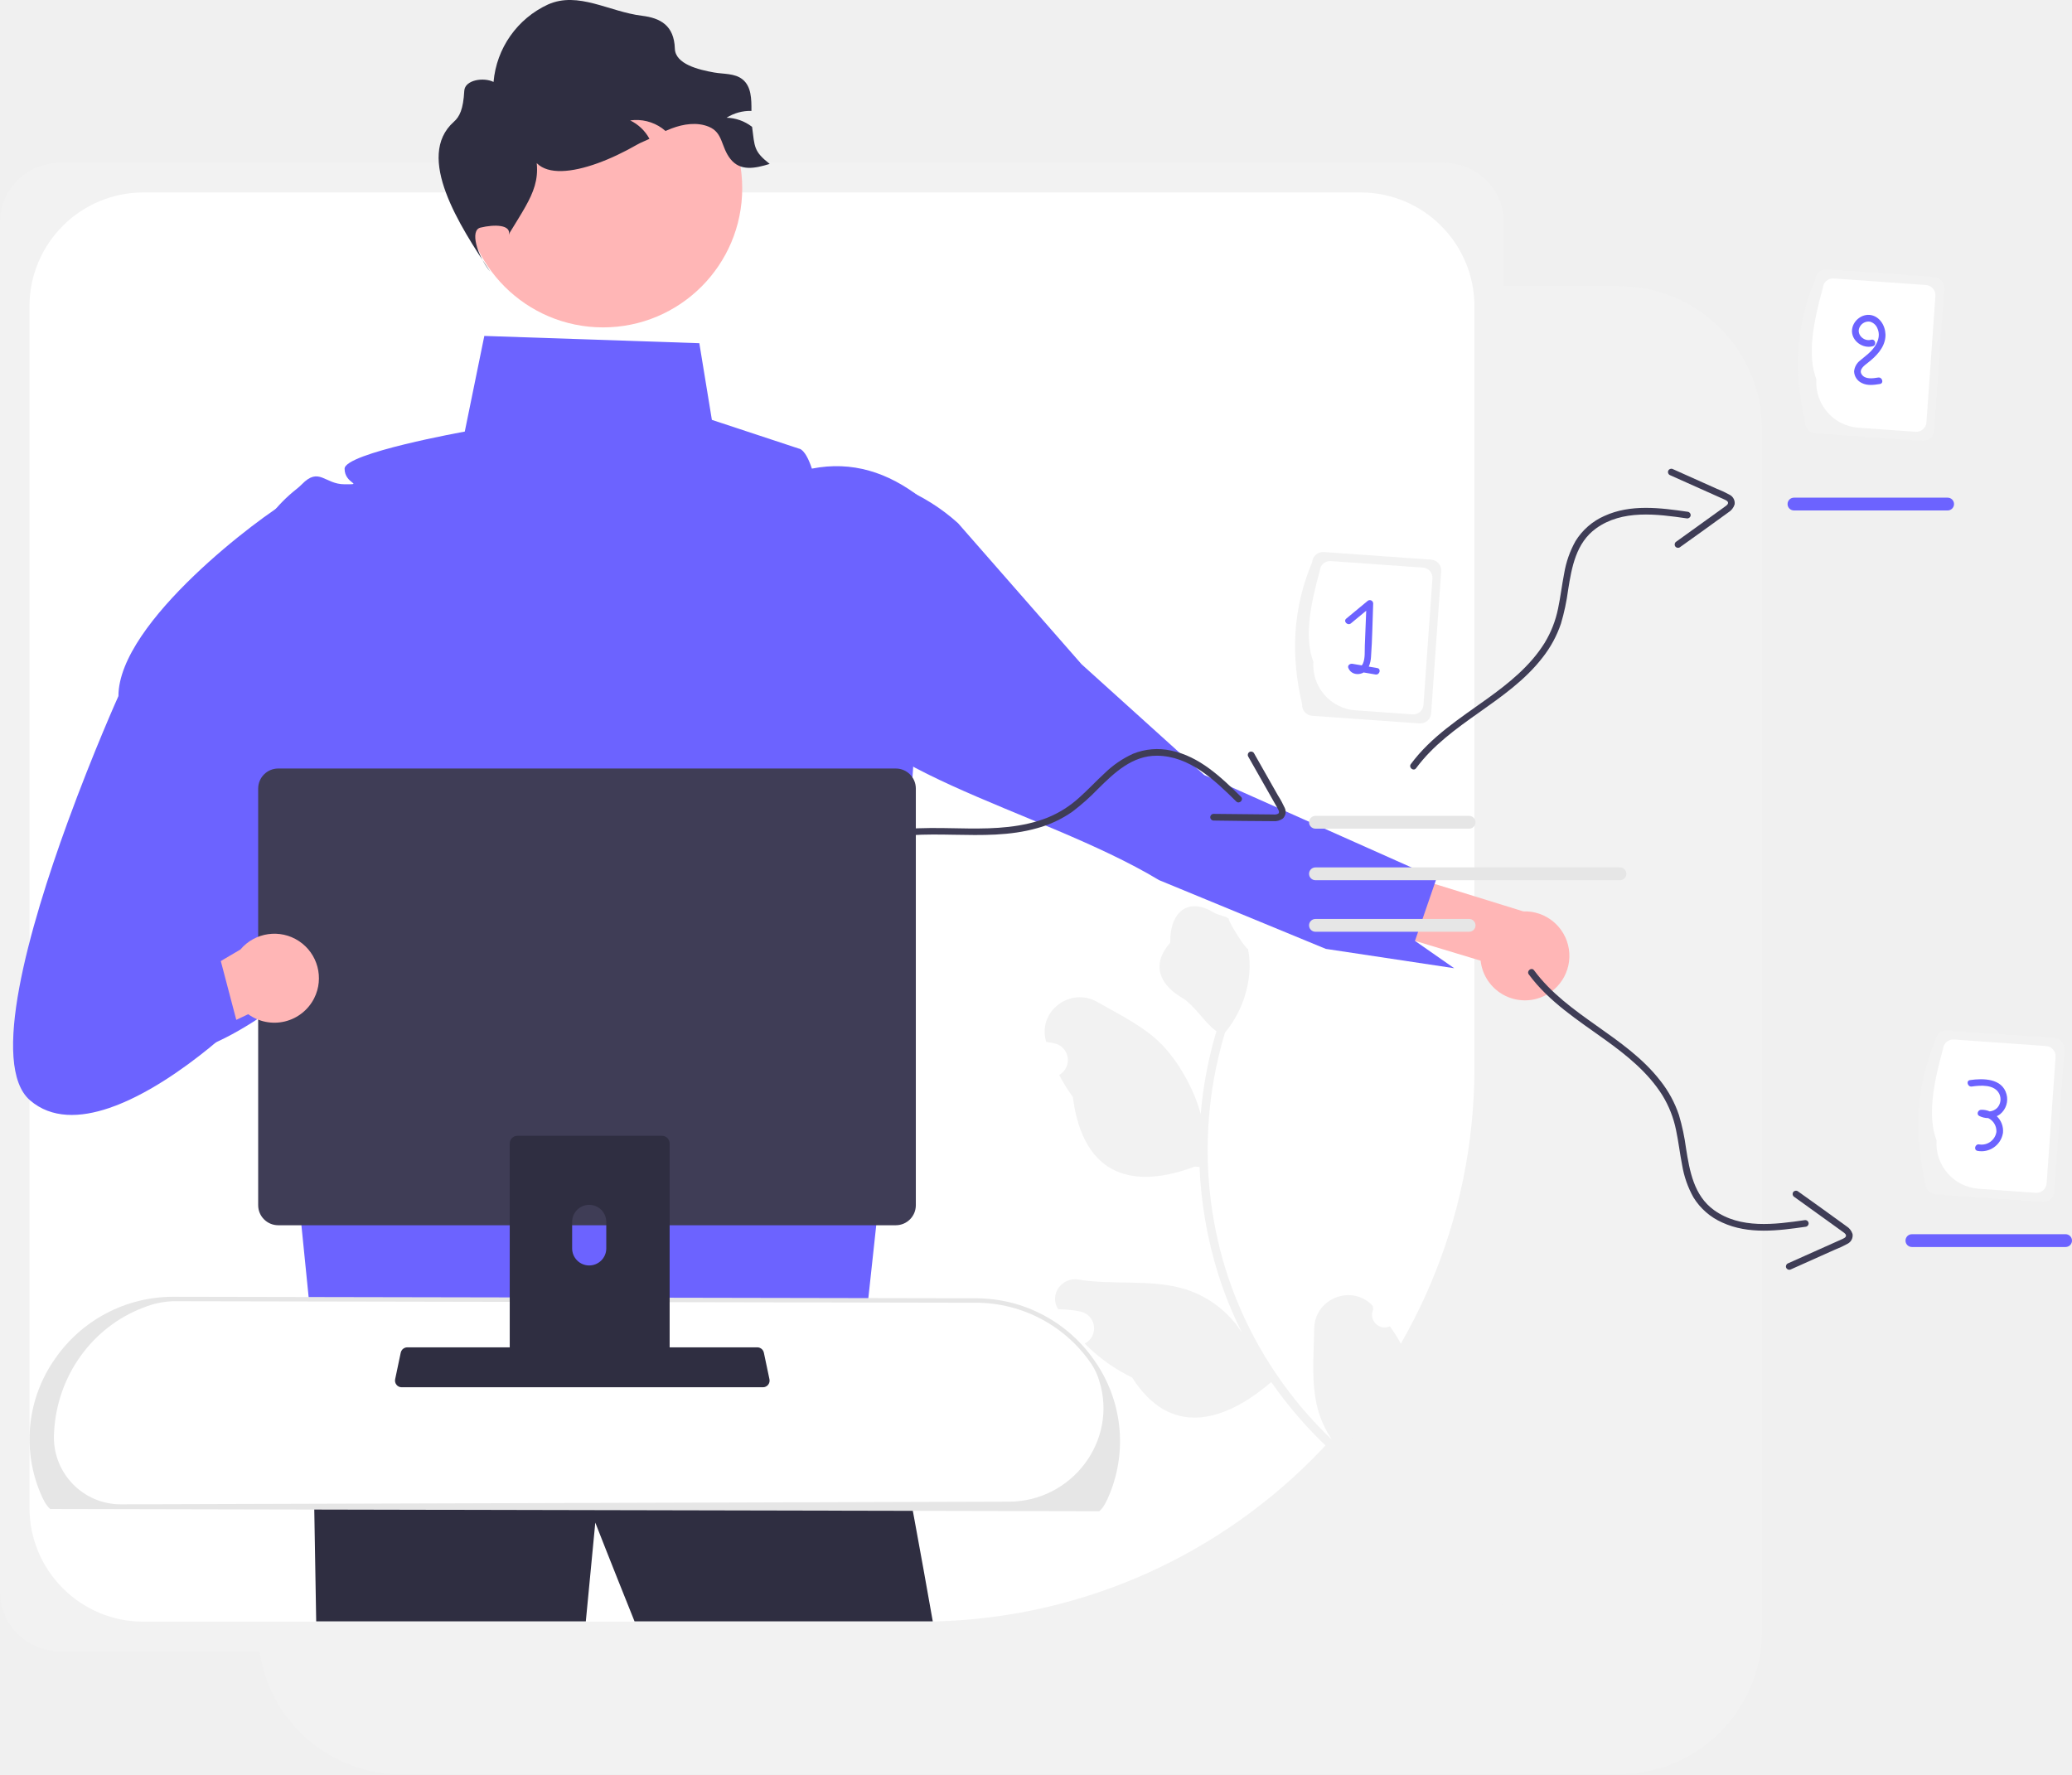
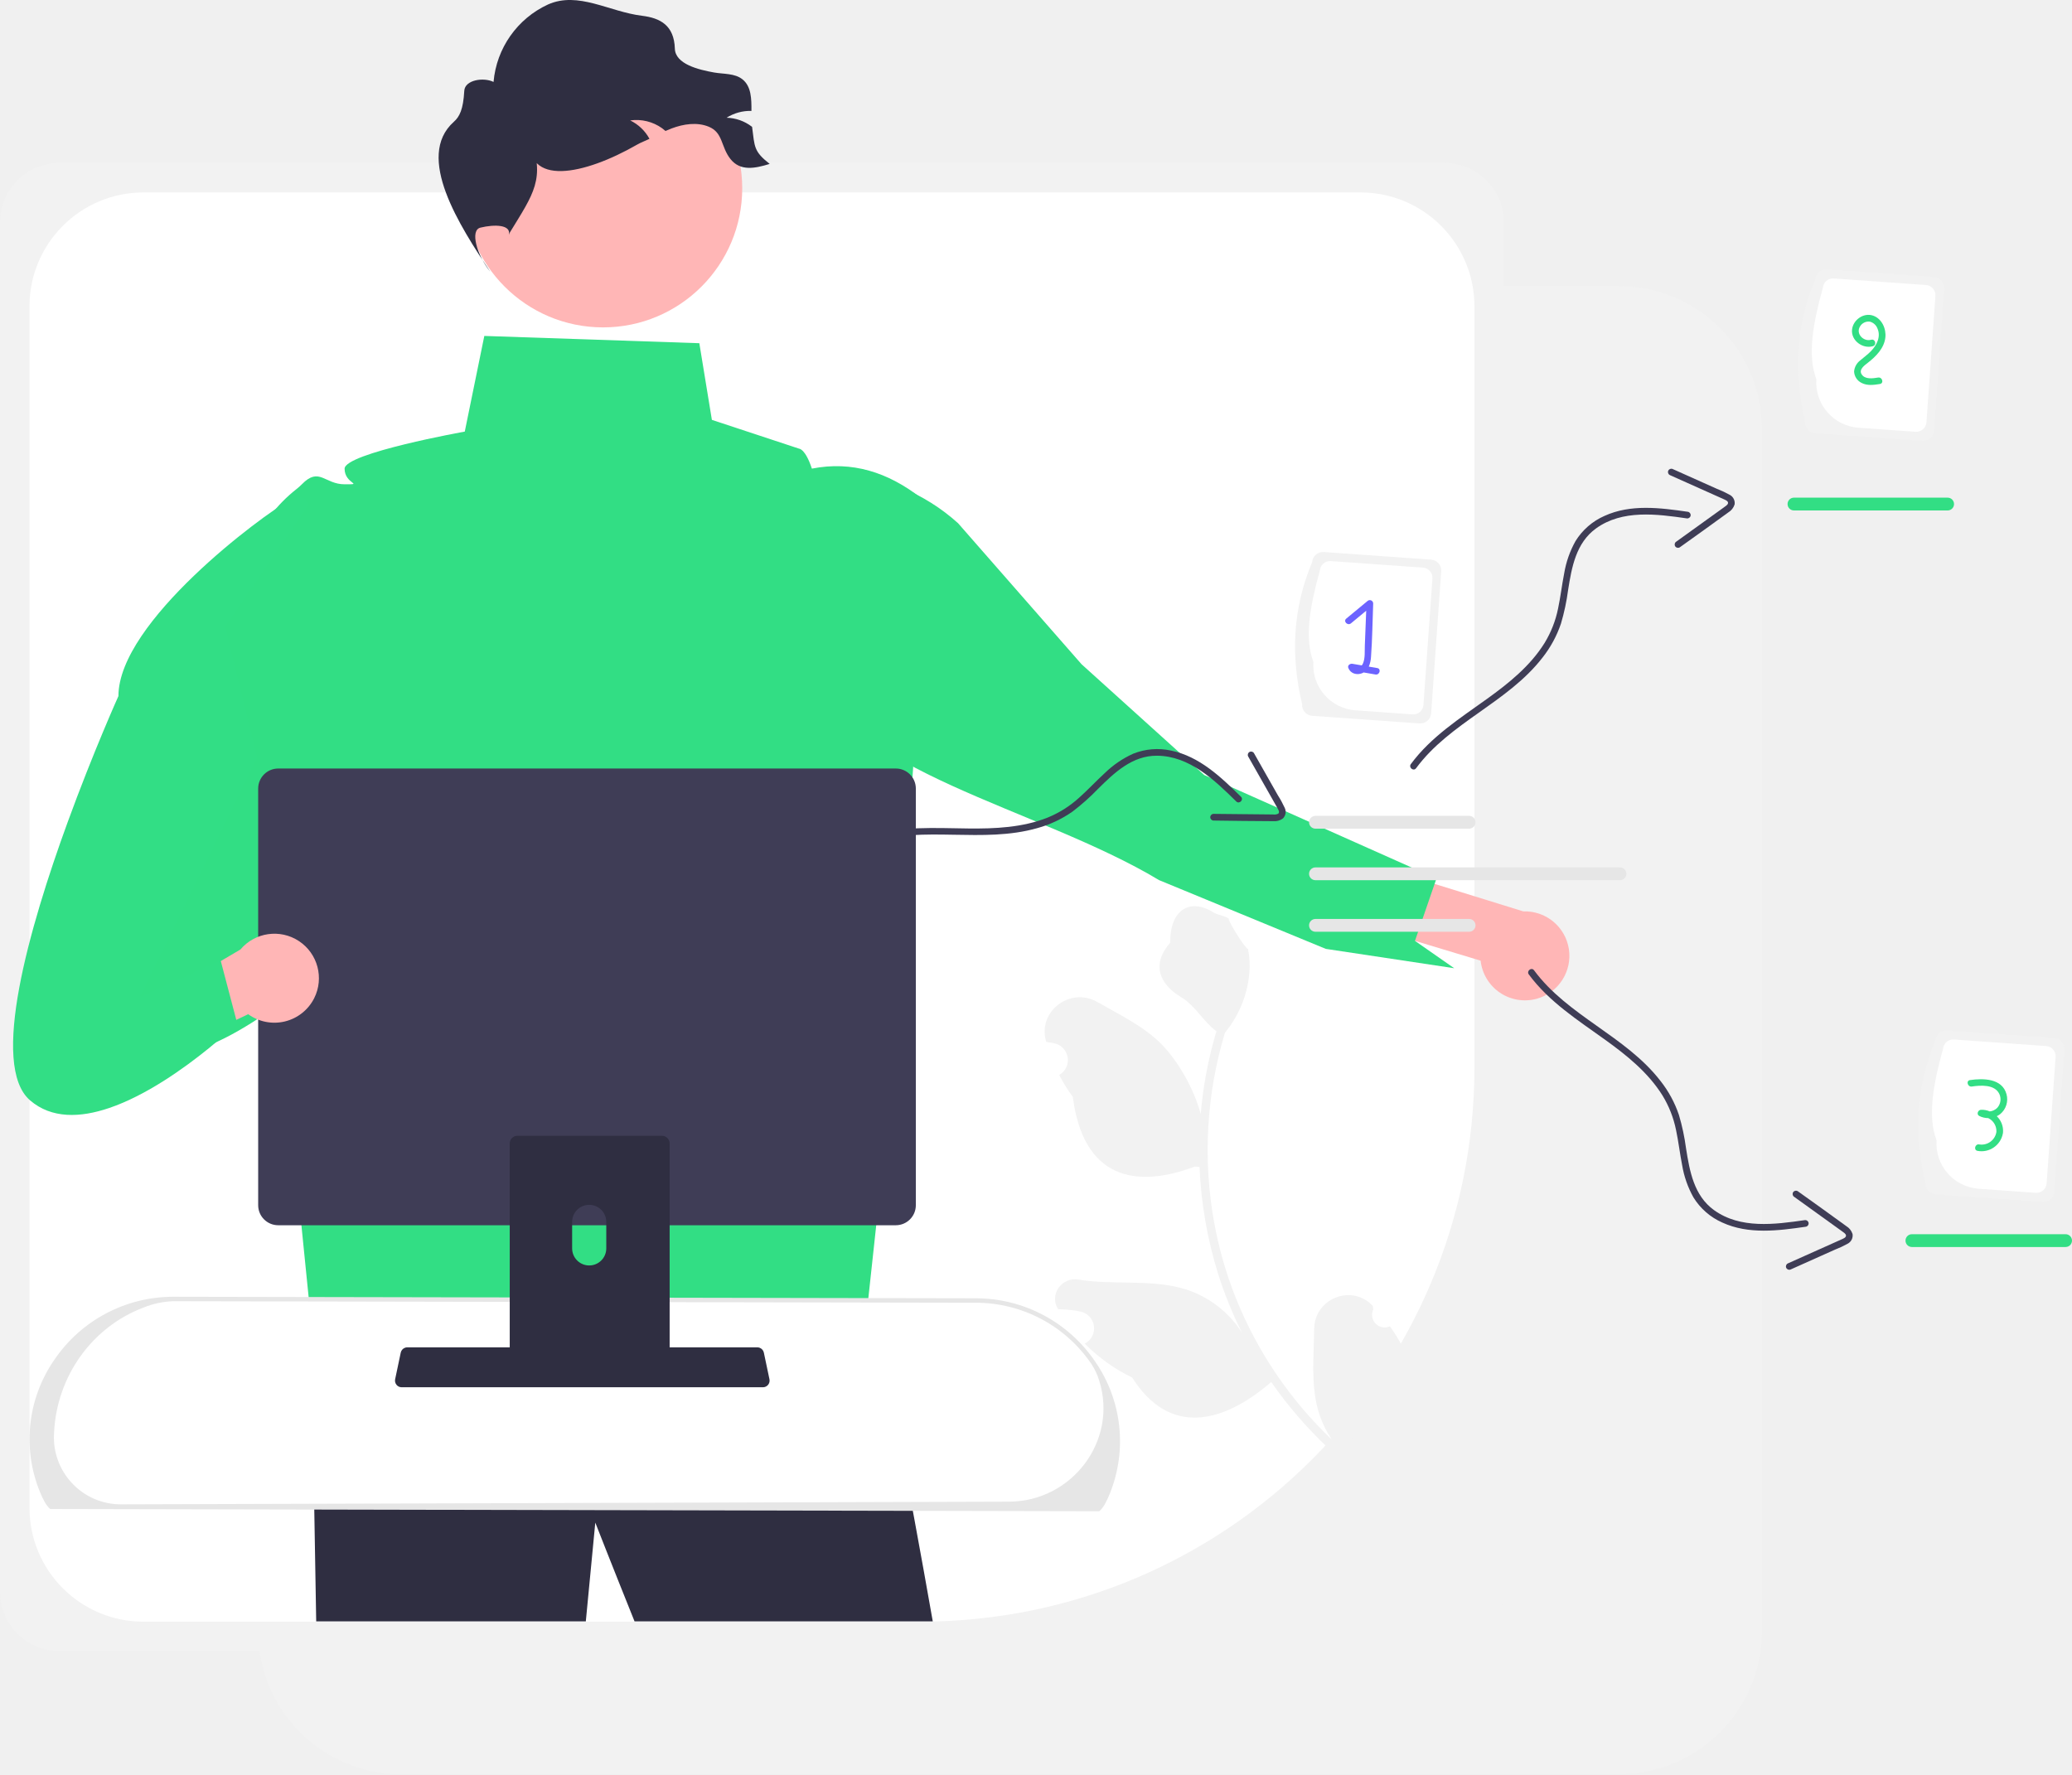
<svg xmlns="http://www.w3.org/2000/svg" data-name="Layer 1" width="930.986" height="797.335" viewBox="0 0 930.986 797.335">
  <path d="M861.776,179.892h-63.256v539.294A64.432,64.432,0,0,1,734.088,783.619H250.469v.617a64.432,64.432,0,0,0,64.432,64.432h546.875a64.432,64.432,0,0,0,64.432-64.432V244.325A64.432,64.432,0,0,0,861.776,179.892Z" transform="translate(-134.5071 -51.33254)" fill="#f2f2f2" />
  <rect y="73.237" width="675.74" height="668.775" rx="26.744" fill="#f2f2f2" />
  <path d="M198.94,137.82A51.182,51.182,0,0,0,147.758,189.002V728.913a51.182,51.182,0,0,0,51.182,51.182H547.969c137.534,0,249.027-111.493,249.027-249.027V189.002a51.182,51.182,0,0,0-51.182-51.182Z" transform="translate(-134.5071 -51.33254)" fill="#fff" />
  <path d="M825.034,500.156a20.028,20.028,0,0,1-25.256-17.105L704.214,454.191l1.484-28.396L818.951,460.903a20,20,0,0,1,6.083,39.253Z" transform="translate(-134.5071 -51.33254)" fill="#ffb6b6" />
-   <path d="M503.287,353.679c-9.676-8.075,4.493-48.099.672-59.7q-.343-1.053-.652-2.113a6.776,6.776,0,0,1,.274-4.532l35.918-16.895a87.253,87.253,0,0,1,25.485,16.022l55.487,63.374,55.124,49.786,24.188,10.783,80.151,35.749-.831,2.396-.007.007-8.81,25.587-0.0.014,17.624,12.286-57.699-8.692-38.16-15.741L655.307,446.857C601.055,414.207,511.795,397.284,503.287,353.679Z" transform="translate(-134.5071 -51.33254)" fill="#6c63ff" />
+   <path d="M503.287,353.679c-9.676-8.075,4.493-48.099.672-59.7q-.343-1.053-.652-2.113a6.776,6.776,0,0,1,.274-4.532l35.918-16.895a87.253,87.253,0,0,1,25.485,16.022l55.487,63.374,55.124,49.786,24.188,10.783,80.151,35.749-.831,2.396-.007.007-8.81,25.587-0.0.014,17.624,12.286-57.699-8.692-38.16-15.741L655.307,446.857C601.055,414.207,511.795,397.284,503.287,353.679Z" transform="translate(-134.5071 -51.33254)" fill="#32DE84" />
  <path d="M759.017,647.369a5.675,5.675,0,0,1-7.476-7.6c-.079-.581-.135-.998-.214-1.58q-.14-.144-.281-.287c-9.484-9.62-25.887-2.953-26.054,10.554-.148,11.989-1.456,24.462,1.562,35.866A45.082,45.082,0,0,0,733.056,698.42a180.744,180.744,0,0,1-43.188-63.565,174.451,174.451,0,0,1-6.235-18.468q-2.124-7.709-3.561-15.572a182.839,182.839,0,0,1,4.829-85.419,48.659,48.659,0,0,0,10.974-27.017,37.117,37.117,0,0,0-.64-10.671c-.866.486-8.982-12.426-8.634-13.557-2.049-1.423-4.716-1.47-6.864-2.8-10.684-6.611-19.564-1.15-19.432,13.599-8.485,9.63-5.02,18.574,4.938,24.521,6.335,3.783,9.859,10.925,15.84,15.297-.183.63-.386,1.251-.569,1.881a184.019,184.019,0,0,0-6.509,35.39c-3.017-11.63-10.45-24.12-17.457-31.283-7.981-8.163-18.89-13.359-28.98-19.137-12.119-6.941-26.838,4.107-23.091,17.56q.054.195.11.39,1.83.244,3.638.616a7.697,7.697,0,0,1,2.33,14.157l-.137.081a76.587,76.587,0,0,0,6.134,9.878c4.725,36.672,28.125,41.34,54.83,31.269.705.065,1.395.137,2.094.188a187.83,187.83,0,0,0,8.315,47.927,178.15,178.15,0,0,0,10.82,26.652l-.171-.297a47.075,47.075,0,0,0-25.029-19.253c-15.258-4.829-32.868-1.802-48.29-4.419-7.424-1.26-13.173,6.517-9.363,13.011q.091.156.183.311a51.712,51.712,0,0,1,6.421.437q1.83.244,3.638.616A7.697,7.697,0,0,1,622.331,654.901l-.137.081c-.099.057-.183.108-.282.165a76.654,76.654,0,0,0,21.301,15.249c16.998,26.854,41.176,20.359,62.473,2.019l.015-.006A187.772,187.772,0,0,0,731.109,701.897l41.827-16.763c-.036-.525-.094-1.059-.145-1.578a51.201,51.201,0,0,1-11.85,3.949c1.577-5.052,3.142-10.133,4.72-15.185a2.804,2.804,0,0,0,.105-.303c.793-2.58,1.607-5.151,2.4-7.73l-0-.003a74.995,74.995,0,0,0-9.146-16.916Z" transform="translate(-134.5071 -51.33254)" fill="#f2f2f2" />
  <path d="M529.118,684.179l-.48-.6C527.258,674.699,529.118,684.179,529.118,684.179Z" transform="translate(-134.5071 -51.33254)" fill="#2f2e41" />
  <path d="M553.618,779.969H419.62c-10.411-25.88-17.637-44.39-17.637-44.39s-1.755,18.13-4.259,44.39H276.581c-1.134-71.36-2.721-144.63-3.244-167.9l232.525,5.18,23.128,29.33c.079.49.158,1.03.256,1.64C530.184,654.179,542.773,718.149,553.618,779.969Z" transform="translate(-134.5071 -51.33254)" fill="#2f2e41" />
-   <path d="M551.587,278.075l-.022-.042a6.776,6.776,0,0,0-3.367-3.045c-14.712-11.415-30.821-16.619-48.899-13.06-2.96-8.96-5.72-8.96-5.72-8.96l-39.21-12.95-5.64-34.45-96.61-3.27-8.78,42.99s-54,9.68-54,16.68,9,7,0,7-11.41-8-19.2,0a25.425,25.425,0,0,1-2.11,1.9c-.09.08-.19.15-.28.23a66.713,66.713,0,0,0-25.15,58.95l16.61,165.23,17.73,176.31,242.64,10.1,16.25-150.03,16.529-249.623A6.834,6.834,0,0,0,551.587,278.075Z" transform="translate(-134.5071 -51.33254)" fill="#6c63ff" />
+   <path d="M551.587,278.075l-.022-.042a6.776,6.776,0,0,0-3.367-3.045c-14.712-11.415-30.821-16.619-48.899-13.06-2.96-8.96-5.72-8.96-5.72-8.96l-39.21-12.95-5.64-34.45-96.61-3.27-8.78,42.99s-54,9.68-54,16.68,9,7,0,7-11.41-8-19.2,0a25.425,25.425,0,0,1-2.11,1.9c-.09.08-.19.15-.28.23a66.713,66.713,0,0,0-25.15,58.95l16.61,165.23,17.73,176.31,242.64,10.1,16.25-150.03,16.529-249.623A6.834,6.834,0,0,0,551.587,278.075Z" transform="translate(-134.5071 -51.33254)" fill="#32DE84" />
  <path d="M153.275,721.164c1.385,3.485,2.783,6.039,4.194,7.302l470.58,1c1.41-1.263,2.808-3.816,4.194-7.302,16.459-41.407-14.59-86.307-59.148-86.392L212.448,635.088C167.95,635.003,136.839,679.814,153.275,721.164Z" transform="translate(-134.5071 -51.33254)" fill="#fff" />
  <path d="M628.431,730.466l-.383-.001-470.961-1.001-.284-.254c-1.467-1.313-2.924-3.824-4.456-7.677h0a62.609,62.609,0,0,1,6.596-59.154,64.504,64.504,0,0,1,53.383-28.291h.124l360.648.685a64.75,64.75,0,0,1,53.523,28.494,62.848,62.848,0,0,1,6.552,59.267c-1.532,3.853-2.99,6.363-4.456,7.677Zm-439.521-3.094,399.013-1.209c28.165-.085,48.883-27.273,40.537-54.173a28.739,28.739,0,0,0-3.496-7.601A62.753,62.753,0,0,0,573.093,636.773l-360.648-.685h-.12a38.664,38.664,0,0,0-13.337,2.851c-23.296,8.815-38.873,30.974-40.169,55.847q-.025.475-.049.951a30.086,30.086,0,0,0,28.497,31.595q.821.042,1.642.04Z" transform="translate(-134.5071 -51.33254)" fill="#e6e6e6" />
  <path d="M719.568,367.792c-5.154-21.646-4.294-42.966,4.531-63.854a4.892,4.892,0,0,1,5.221-4.529l48.224,3.422a4.892,4.892,0,0,1,4.529,5.221l-4.531,63.854a4.892,4.892,0,0,1-5.221,4.529l-48.224-3.422A4.892,4.892,0,0,1,719.568,367.792Z" transform="translate(-134.5071 -51.33254)" fill="#f2f2f2" />
  <path d="M724.636,348.768c-4.125-10.667-1.487-25.337,2.913-41.051a4.582,4.582,0,0,1,4.889-4.241l41.444,2.941a4.582,4.582,0,0,1,4.242,4.889L774.092,368.127a4.582,4.582,0,0,1-4.889,4.241l-25.674-1.822A20.41,20.41,0,0,1,724.636,348.768Z" transform="translate(-134.5071 -51.33254)" fill="#fff" />
  <path d="M753.329,351.552q-1.899-.326-3.798-.653a12.753,12.753,0,0,0,.994-4.338c.599-7.992.66-16.06.979-24.068a1.519,1.519,0,0,0-2.561-1.061q-4.769,3.95-9.538,7.9c-1.488,1.233.644,3.345,2.121,2.121q3.423-2.835,6.846-5.67-.314,7.871-.628,15.741c-.1,2.518.206,5.576-.825,7.944a3.827,3.827,0,0,1-.547.887q-2.102-.361-4.205-.722c-1.008-.173-2.289.668-1.845,1.845.965,2.559,3.809,3.368,6.247,2.381a5.076,5.076,0,0,0,.622-.333l5.339.917C754.42,354.769,755.231,351.879,753.329,351.552Z" transform="translate(-134.5071 -51.33254)" fill="#6c63ff" />
  <path d="M999.568,582.792c-5.154-21.646-4.294-42.966,4.531-63.854a4.892,4.892,0,0,1,5.221-4.529l48.224,3.422a4.892,4.892,0,0,1,4.529,5.221l-4.531,63.854a4.892,4.892,0,0,1-5.221,4.529l-48.224-3.422A4.892,4.892,0,0,1,999.568,582.792Z" transform="translate(-134.5071 -51.33254)" fill="#f2f2f2" />
  <path d="M1004.636,563.768c-4.125-10.667-1.487-25.337,2.913-41.051a4.582,4.582,0,0,1,4.889-4.241l41.444,2.941a4.582,4.582,0,0,1,4.242,4.889L1054.092,583.127a4.582,4.582,0,0,1-4.889,4.241l-25.674-1.822A20.41,20.41,0,0,1,1004.636,563.768Z" transform="translate(-134.5071 -51.33254)" fill="#fff" />
-   <path d="M1031.691,552.935a8.447,8.447,0,0,0,1.555-.943,8.607,8.607,0,0,0,2.815-8.952c-1.945-7.144-10.49-7.188-16.39-6.328-1.903.277-1.094,3.168.798,2.893,3.976-.579,10.218-1.048,12.354,3.295a5.706,5.706,0,0,1-.913,6.285,5.554,5.554,0,0,1-3.376,1.605,8.923,8.923,0,0,0-3.928-.733c-1.39.066-2.165,2.087-.757,2.795a9.012,9.012,0,0,0,4.01.945,6.5,6.5,0,0,1,3.667,6.198,6.723,6.723,0,0,1-7.655,5.639l-.037-.006c-1.885-.379-2.692,2.512-.798,2.893a9.75,9.75,0,0,0,11.387-7.776q.039-.206.069-.414A9.111,9.111,0,0,0,1031.691,552.935Z" transform="translate(-134.5071 -51.33254)" fill="#6c63ff" />
+   <path d="M1031.691,552.935a8.447,8.447,0,0,0,1.555-.943,8.607,8.607,0,0,0,2.815-8.952c-1.945-7.144-10.49-7.188-16.39-6.328-1.903.277-1.094,3.168.798,2.893,3.976-.579,10.218-1.048,12.354,3.295a5.706,5.706,0,0,1-.913,6.285,5.554,5.554,0,0,1-3.376,1.605,8.923,8.923,0,0,0-3.928-.733c-1.39.066-2.165,2.087-.757,2.795a9.012,9.012,0,0,0,4.01.945,6.5,6.5,0,0,1,3.667,6.198,6.723,6.723,0,0,1-7.655,5.639l-.037-.006c-1.885-.379-2.692,2.512-.798,2.893a9.75,9.75,0,0,0,11.387-7.776q.039-.206.069-.414A9.111,9.111,0,0,0,1031.691,552.935Z" transform="translate(-134.5071 -51.33254)" fill="#32DE84" />
  <path d="M945.568,240.792c-5.154-21.646-4.294-42.966,4.531-63.854a4.892,4.892,0,0,1,5.221-4.529l48.224,3.422a4.892,4.892,0,0,1,4.529,5.221l-4.531,63.854a4.892,4.892,0,0,1-5.221,4.529L950.097,246.013A4.892,4.892,0,0,1,945.568,240.792Z" transform="translate(-134.5071 -51.33254)" fill="#f2f2f2" />
  <path d="M950.636,221.768c-4.125-10.667-1.487-25.337,2.913-41.051A4.582,4.582,0,0,1,958.438,176.476l41.444,2.941a4.582,4.582,0,0,1,4.242,4.889l-4.032,56.821a4.582,4.582,0,0,1-4.889,4.241l-25.674-1.822A20.41,20.41,0,0,1,950.636,221.768Z" transform="translate(-134.5071 -51.33254)" fill="#fff" />
-   <path d="M976.122,193.174c-4.248-1.474-8.973,1.885-9.455,6.242-.546,4.937,4.764,8.835,9.362,7.493,1.85-.54,1.063-3.436-.797-2.893-3.37.984-6.965-2.655-5.028-5.909a4.431,4.431,0,0,1,4.527-2.215,5.018,5.018,0,0,1,3.344,3.035c1.653,3.726-.312,7.51-2.916,10.218-1.485,1.545-3.228,2.745-4.829,4.153a6.983,6.983,0,0,0-2.746,4.954,5.997,5.997,0,0,0,3.412,5.182c2.558,1.315,5.467.897,8.188.459,1.901-.306,1.094-3.197-.798-2.893-2.38.383-5.943.963-7.451-1.518-1.291-2.125,1.369-3.991,2.819-5.121,3.643-2.841,7.328-6.51,7.875-11.34C982.077,199.064,980.066,194.543,976.122,193.174Z" transform="translate(-134.5071 -51.33254)" fill="#6c63ff" />
-   <path d="M244.303,485.463l23.76,10.7c-11.17,9.06-28.18,21.25-44.84,26.89l-26.47-18.05c-9.86-38.02-3.82-77.2,8.03-110.33a249.437,249.437,0,0,1,25.94-52.36,66.724,66.724,0,0,1,25.15-58.95c.1-.08.19-.15.28-.23a87.297,87.297,0,0,1,29.92,60.63l.53,8.76,1.06,17.26,2.69,44.08-31.9,49.6Z" transform="translate(-134.5071 -51.33254)" fill="#6c63ff" />
+   <path d="M976.122,193.174c-4.248-1.474-8.973,1.885-9.455,6.242-.546,4.937,4.764,8.835,9.362,7.493,1.85-.54,1.063-3.436-.797-2.893-3.37.984-6.965-2.655-5.028-5.909a4.431,4.431,0,0,1,4.527-2.215,5.018,5.018,0,0,1,3.344,3.035c1.653,3.726-.312,7.51-2.916,10.218-1.485,1.545-3.228,2.745-4.829,4.153a6.983,6.983,0,0,0-2.746,4.954,5.997,5.997,0,0,0,3.412,5.182c2.558,1.315,5.467.897,8.188.459,1.901-.306,1.094-3.197-.798-2.893-2.38.383-5.943.963-7.451-1.518-1.291-2.125,1.369-3.991,2.819-5.121,3.643-2.841,7.328-6.51,7.875-11.34C982.077,199.064,980.066,194.543,976.122,193.174Z" transform="translate(-134.5071 -51.33254)" fill="#32DE84" />
+   <path d="M244.303,485.463l23.76,10.7c-11.17,9.06-28.18,21.25-44.84,26.89l-26.47-18.05c-9.86-38.02-3.82-77.2,8.03-110.33a249.437,249.437,0,0,1,25.94-52.36,66.724,66.724,0,0,1,25.15-58.95c.1-.08.19-.15.28-.23a87.297,87.297,0,0,1,29.92,60.63l.53,8.76,1.06,17.26,2.69,44.08-31.9,49.6Z" transform="translate(-134.5071 -51.33254)" fill="#32DE84" />
  <path d="M312.659,673.646a2.948,2.948,0,0,0,2.32,1.11h162.34a2.987,2.987,0,0,0,2.92-3.6l-2.52-11.97a2.993,2.993,0,0,0-1.86-2.17,2.894,2.894,0,0,0-1.06-.2h-157.31a2.894,2.894,0,0,0-1.06.2,2.992,2.992,0,0,0-1.86,2.17l-2.52,11.97A2.985,2.985,0,0,0,312.659,673.646Z" transform="translate(-134.5071 -51.33254)" fill="#2f2e41" />
  <path d="M250.509,405.686v187.26a9.007,9.007,0,0,0,9,9h277.5a9.007,9.007,0,0,0,9-9v-187.26a9.011,9.011,0,0,0-9-8.99h-277.5A9.012,9.012,0,0,0,250.509,405.686Z" transform="translate(-134.5071 -51.33254)" fill="#3f3d56" />
  <path d="M363.539,565.206v102.56h71.85v-102.56a3.448,3.448,0,0,0-2.43-3.3,3.176,3.176,0,0,0-1.03-.16h-64.92a3.463,3.463,0,0,0-3.47,3.456v.003Zm28.04,35.24a7.67,7.67,0,0,1,15.34,0v11.9a7.67,7.67,0,0,1-15.34,0Z" transform="translate(-134.5071 -51.33254)" fill="#2f2e41" />
  <circle cx="270.966" cy="84.6" r="62.527" fill="#ffb6b6" />
  <path d="M480.338,124.994c-6.741,2.093-13.24,3.327-17.624-2.203s-3.238-11.852-9.759-14.518c-5.265-2.159-11.345-1.234-16.654.771-.947.352-1.873.749-2.776,1.145-.507-.441-1.013-.859-1.564-1.256a19.867,19.867,0,0,0-14.297-3.481,19.494,19.494,0,0,1,8.658,8.261c-1.806.903-3.747,1.578-5.485,2.577-23.879,13.729-50.434,19.258-48.267-3.657,7.226,19.034,1.608,25.819-8.988,43.2l-.419,1.013c1.057-4.56-6.377-4.776-12.799-3.216-4.743,1.152-1.674,12.21,4.406,19.827-13.592-20.466-33.95-51.712-16.346-67.389,2.596-2.312,4.226-5.574,4.692-13.923.277-4.95,8.702-6.19,13.152-3.987a42.354,42.354,0,0,1,24.453-34.807c13.614-6.058,27.46,3.261,42.253,5.067,8.208,1.002,14.432,4.308,14.76,14.782.218,6.975,10.729,9.473,17.602,10.706,4.362.771,9.274.308,12.755,3.062,4.031,3.194,4.075,8.812,4.053,14.209a19.845,19.845,0,0,0-11.169,3.062,19.418,19.418,0,0,1,11.279,3.965,1.209,1.209,0,0,1,.176.132C473.619,117.416,473.134,119.333,480.338,124.994Z" transform="translate(-134.5071 -51.33254)" fill="#2f2e41" />
  <path d="M525.433,429.873c24.432-7.592,50.588.618,75.154-6.39a50.944,50.944,0,0,0,15.789-7.415,98.114,98.114,0,0,0,11.492-10.227c7.39-7.309,15.415-14.984,26.518-14.899,14.62.111,25.846,10.972,35.592,20.562,1.377,1.355,3.5-.764,2.121-2.121-8.955-8.812-18.63-18.108-31.376-20.739a28.955,28.955,0,0,0-17.116,1.422,44.685,44.685,0,0,0-12.719,8.697c-3.925,3.6-7.546,7.519-11.524,11.062a47.972,47.972,0,0,1-14.136,8.922c-11.262,4.484-23.615,5.025-35.593,4.895-15.036-.164-30.431-1.188-44.998,3.339-1.838.571-1.053,3.468.798,2.893Z" transform="translate(-134.5071 -51.33254)" fill="#3f3d56" />
  <path d="M695.335,391.285,702.845,404.525l3.634,6.406c.646,1.138,1.309,2.269,1.938,3.417.386.705,1.23,1.977.424,2.645a3.913,3.913,0,0,1-2.283.356c-1.324.003-2.649-.027-3.972-.04l-7.448-.075-15.393-.156a1.501,1.501,0,0,0,0,3c8.936.091,17.878.279,26.814.272a6.412,6.412,0,0,0,4.385-1.2,4.172,4.172,0,0,0,.795-4.809,45.679,45.679,0,0,0-3.033-5.564l-3.271-5.766-7.511-13.24a1.501,1.501,0,0,0-2.59,1.514Z" transform="translate(-134.5071 -51.33254)" fill="#3f3d56" />
  <path d="M794.604,423.727h-69.031a2.876,2.876,0,1,1-.017-5.753q.009,0,.017,0h69.031a2.876,2.876,0,1,1,.017,5.753Q794.613,423.727,794.604,423.727Z" transform="translate(-134.5071 -51.33254)" fill="#e6e6e6" />
  <path d="M794.604,470.055h-69.031a2.876,2.876,0,1,1-.017-5.753q.009,0,.017,0h69.031a2.876,2.876,0,1,1,.017,5.753Q794.613,470.055,794.604,470.055Z" transform="translate(-134.5071 -51.33254)" fill="#e6e6e6" />
  <path d="M862.369,446.891h-136.796a2.876,2.876,0,1,1-.017-5.753q.009,0,.017,0h136.796a2.876,2.876,0,1,1,.017,5.753Q862.378,446.891,862.369,446.891Z" transform="translate(-134.5071 -51.33254)" fill="#e6e6e6" />
  <path d="M770.782,396.562c15.187-20.589,41.124-29.467,56.766-49.665a50.945,50.945,0,0,0,8.328-15.327,98.125,98.125,0,0,0,3.201-15.047c1.625-10.266,3.544-21.203,12.54-27.712,11.846-8.57,27.323-6.47,40.855-4.516a1.501,1.501,0,0,0,.453-2.966c-12.434-1.795-25.736-3.555-37.564,1.876A28.954,28.954,0,0,0,842.412,294.491a44.684,44.684,0,0,0-5.096,14.541c-1.03,5.225-1.625,10.528-2.732,15.739a47.973,47.973,0,0,1-6.104,15.562c-6.417,10.284-16.05,18.037-25.778,25.027-12.212,8.775-25.221,17.069-34.277,29.344-1.142,1.549,1.206,3.418,2.356,1.858Z" transform="translate(-134.5071 -51.33254)" fill="#3f3d56" />
  <path d="M884.812,264.833l13.894,6.218,6.723,3.009c1.195.535,2.399,1.052,3.585,1.605.729.339,2.162.864,1.909,1.88-.173.692-1.099,1.249-1.628,1.639-1.065.786-2.15,1.547-3.224,2.321l-6.046,4.351-12.495,8.992a1.501,1.501,0,0,0,1.777,2.417c7.253-5.22,14.569-10.365,21.765-15.664a6.412,6.412,0,0,0,2.823-3.564A4.172,4.172,0,0,0,911.686,273.691a45.683,45.683,0,0,0-5.74-2.686l-6.05-2.708-13.894-6.218a1.501,1.501,0,0,0-1.19,2.754Z" transform="translate(-134.5071 -51.33254)" fill="#3f3d56" />
-   <path d="M1009.604,280.727h-69.031a2.876,2.876,0,1,1-.017-5.753q.009,0,.017,0h69.031a2.876,2.876,0,1,1,.017,5.753Q1009.613,280.727,1009.604,280.727Z" transform="translate(-134.5071 -51.33254)" fill="#6c63ff" />
+   <path d="M1009.604,280.727h-69.031a2.876,2.876,0,1,1-.017-5.753q.009,0,.017,0h69.031a2.876,2.876,0,1,1,.017,5.753Q1009.613,280.727,1009.604,280.727Z" transform="translate(-134.5071 -51.33254)" fill="#32DE84" />
  <path d="M823.782,487.375c15.187,20.589,41.124,29.467,56.766,49.665a50.944,50.944,0,0,1,8.328,15.327,98.125,98.125,0,0,1,3.201,15.047c1.625,10.266,3.544,21.203,12.54,27.712,11.846,8.57,27.323,6.47,40.855,4.516a1.501,1.501,0,0,1,.453,2.966c-12.434,1.795-25.736,3.555-37.564-1.876a28.954,28.954,0,0,1-12.948-11.284,44.684,44.684,0,0,1-5.096-14.541c-1.03-5.225-1.625-10.528-2.732-15.739a47.973,47.973,0,0,0-6.104-15.562c-6.417-10.284-16.05-18.037-25.778-25.027-12.212-8.775-25.221-17.069-34.277-29.344-1.142-1.549,1.206-3.418,2.356-1.858Z" transform="translate(-134.5071 -51.33254)" fill="#3f3d56" />
  <path d="M937.812,619.104l13.894-6.218,6.723-3.009c1.195-.535,2.399-1.052,3.585-1.605.729-.339,2.162-.864,1.909-1.88-.173-.692-1.099-1.249-1.628-1.639-1.065-.786-2.15-1.547-3.224-2.321l-6.046-4.351L940.53,589.089a1.501,1.501,0,0,1,1.777-2.417c7.253,5.22,14.569,10.365,21.765,15.664a6.412,6.412,0,0,1,2.823,3.564,4.172,4.172,0,0,1-2.208,4.346,45.683,45.683,0,0,1-5.74,2.686l-6.05,2.708-13.894,6.218a1.501,1.501,0,0,1-1.19-2.754Z" transform="translate(-134.5071 -51.33254)" fill="#3f3d56" />
-   <path d="M1062.604,611.727h-69.031a2.876,2.876,0,0,1-.026-5.753c.009-0.0.017-0.0.026,0h69.031a2.876,2.876,0,0,1,.026,5.753C1062.621,611.727,1062.612,611.727,1062.604,611.727Z" transform="translate(-134.5071 -51.33254)" fill="#6c63ff" />
+   <path d="M1062.604,611.727h-69.031a2.876,2.876,0,0,1-.026-5.753c.009-0.0.017-0.0.026,0h69.031a2.876,2.876,0,0,1,.026,5.753C1062.621,611.727,1062.612,611.727,1062.604,611.727Z" transform="translate(-134.5071 -51.33254)" fill="#32DE84" />
  <path d="M275.674,499.923a20.028,20.028,0,0,1-29.645,7.185l-71.895,34.214-4.818-20.151L242.534,478.024a20,20,0,0,1,33.14,21.899Z" transform="translate(-134.5071 -51.33254)" fill="#ffb6b6" />
-   <path d="M247.97,396l-50.59,103.37,21.38-9.69,14.88-6.75,7.46,28.34s-4.94,4.8-12.73,11.11c-11.17,9.06-28.18,21.25-44.84,26.89-13.04,4.42-25.85,4.83-35.47-3.41-18.26-15.64-.41-77.75,16.84-125.04,11.55-31.67,22.82-56.68,22.82-56.68,0-33.4,64.819-81.427,76.849-87.997h0c6.87-3.74,8.77,1.707,8.77,1.707l-37.698,55.19,11.27,45.7,3.19,12.91Z" transform="translate(-134.5071 -51.33254)" fill="#6c63ff" />
+   <path d="M247.97,396l-50.59,103.37,21.38-9.69,14.88-6.75,7.46,28.34s-4.94,4.8-12.73,11.11c-11.17,9.06-28.18,21.25-44.84,26.89-13.04,4.42-25.85,4.83-35.47-3.41-18.26-15.64-.41-77.75,16.84-125.04,11.55-31.67,22.82-56.68,22.82-56.68,0-33.4,64.819-81.427,76.849-87.997h0c6.87-3.74,8.77,1.707,8.77,1.707l-37.698,55.19,11.27,45.7,3.19,12.91Z" transform="translate(-134.5071 -51.33254)" fill="#32DE85" />
</svg>
